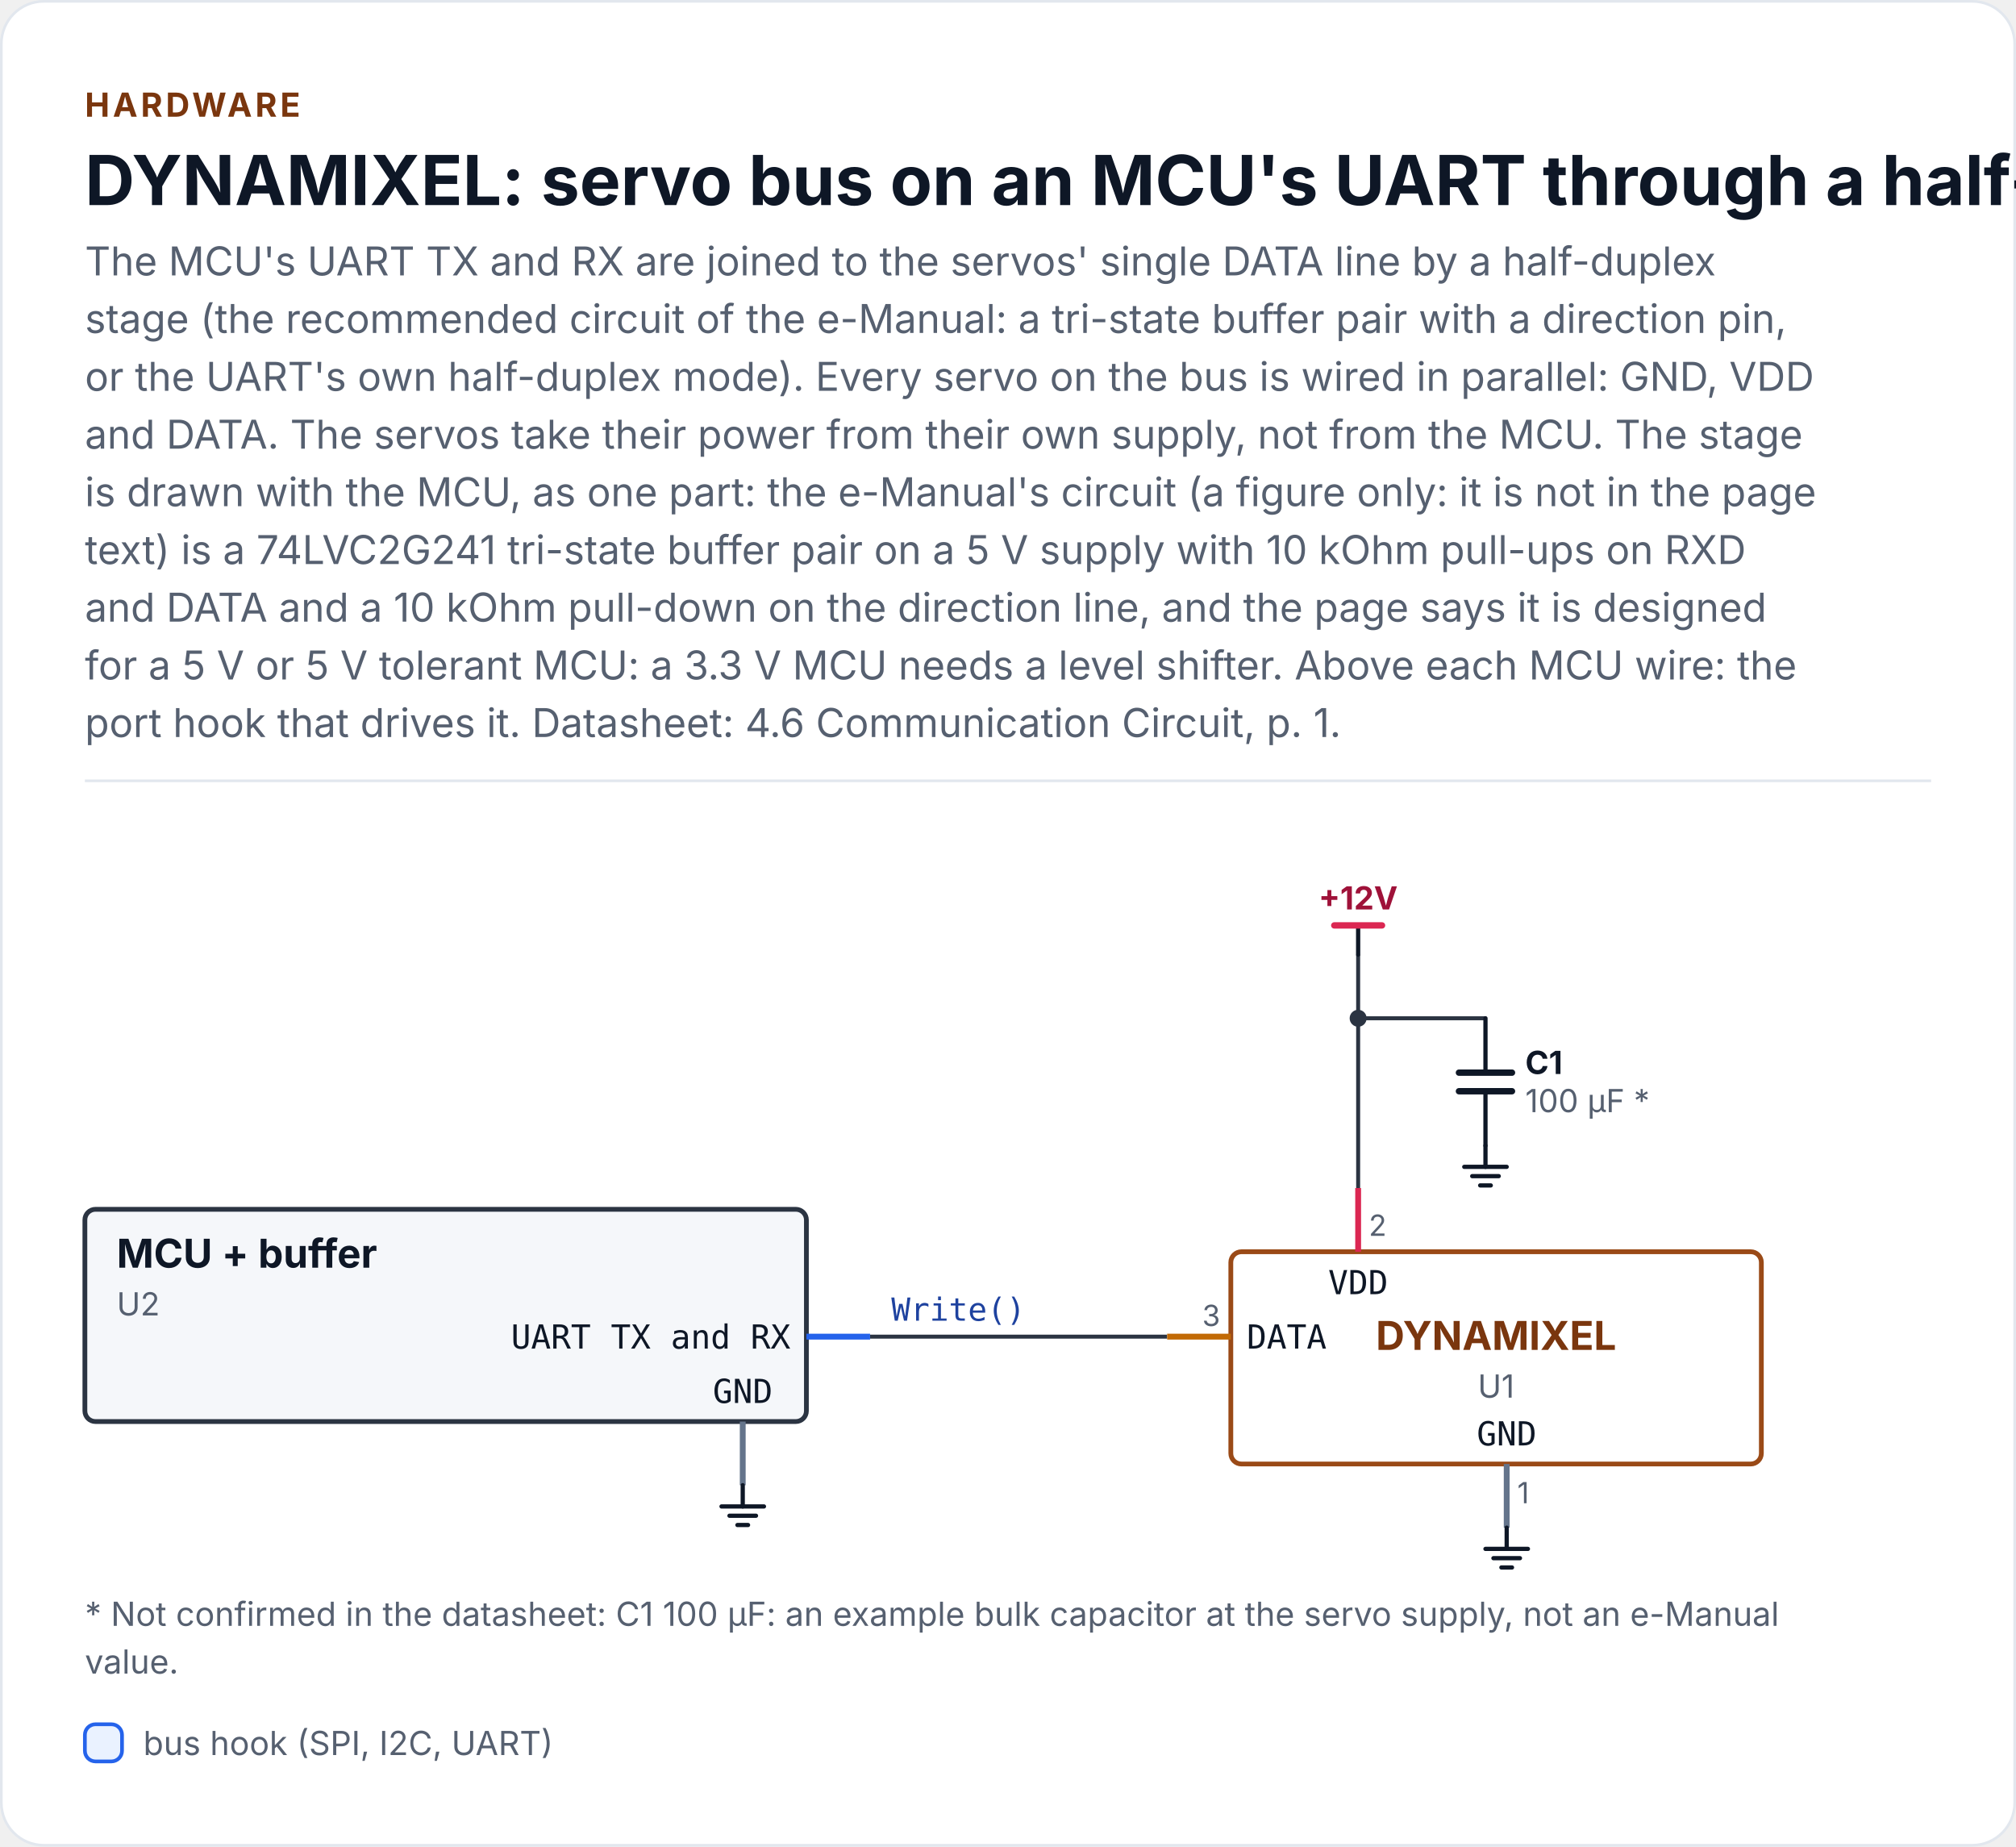
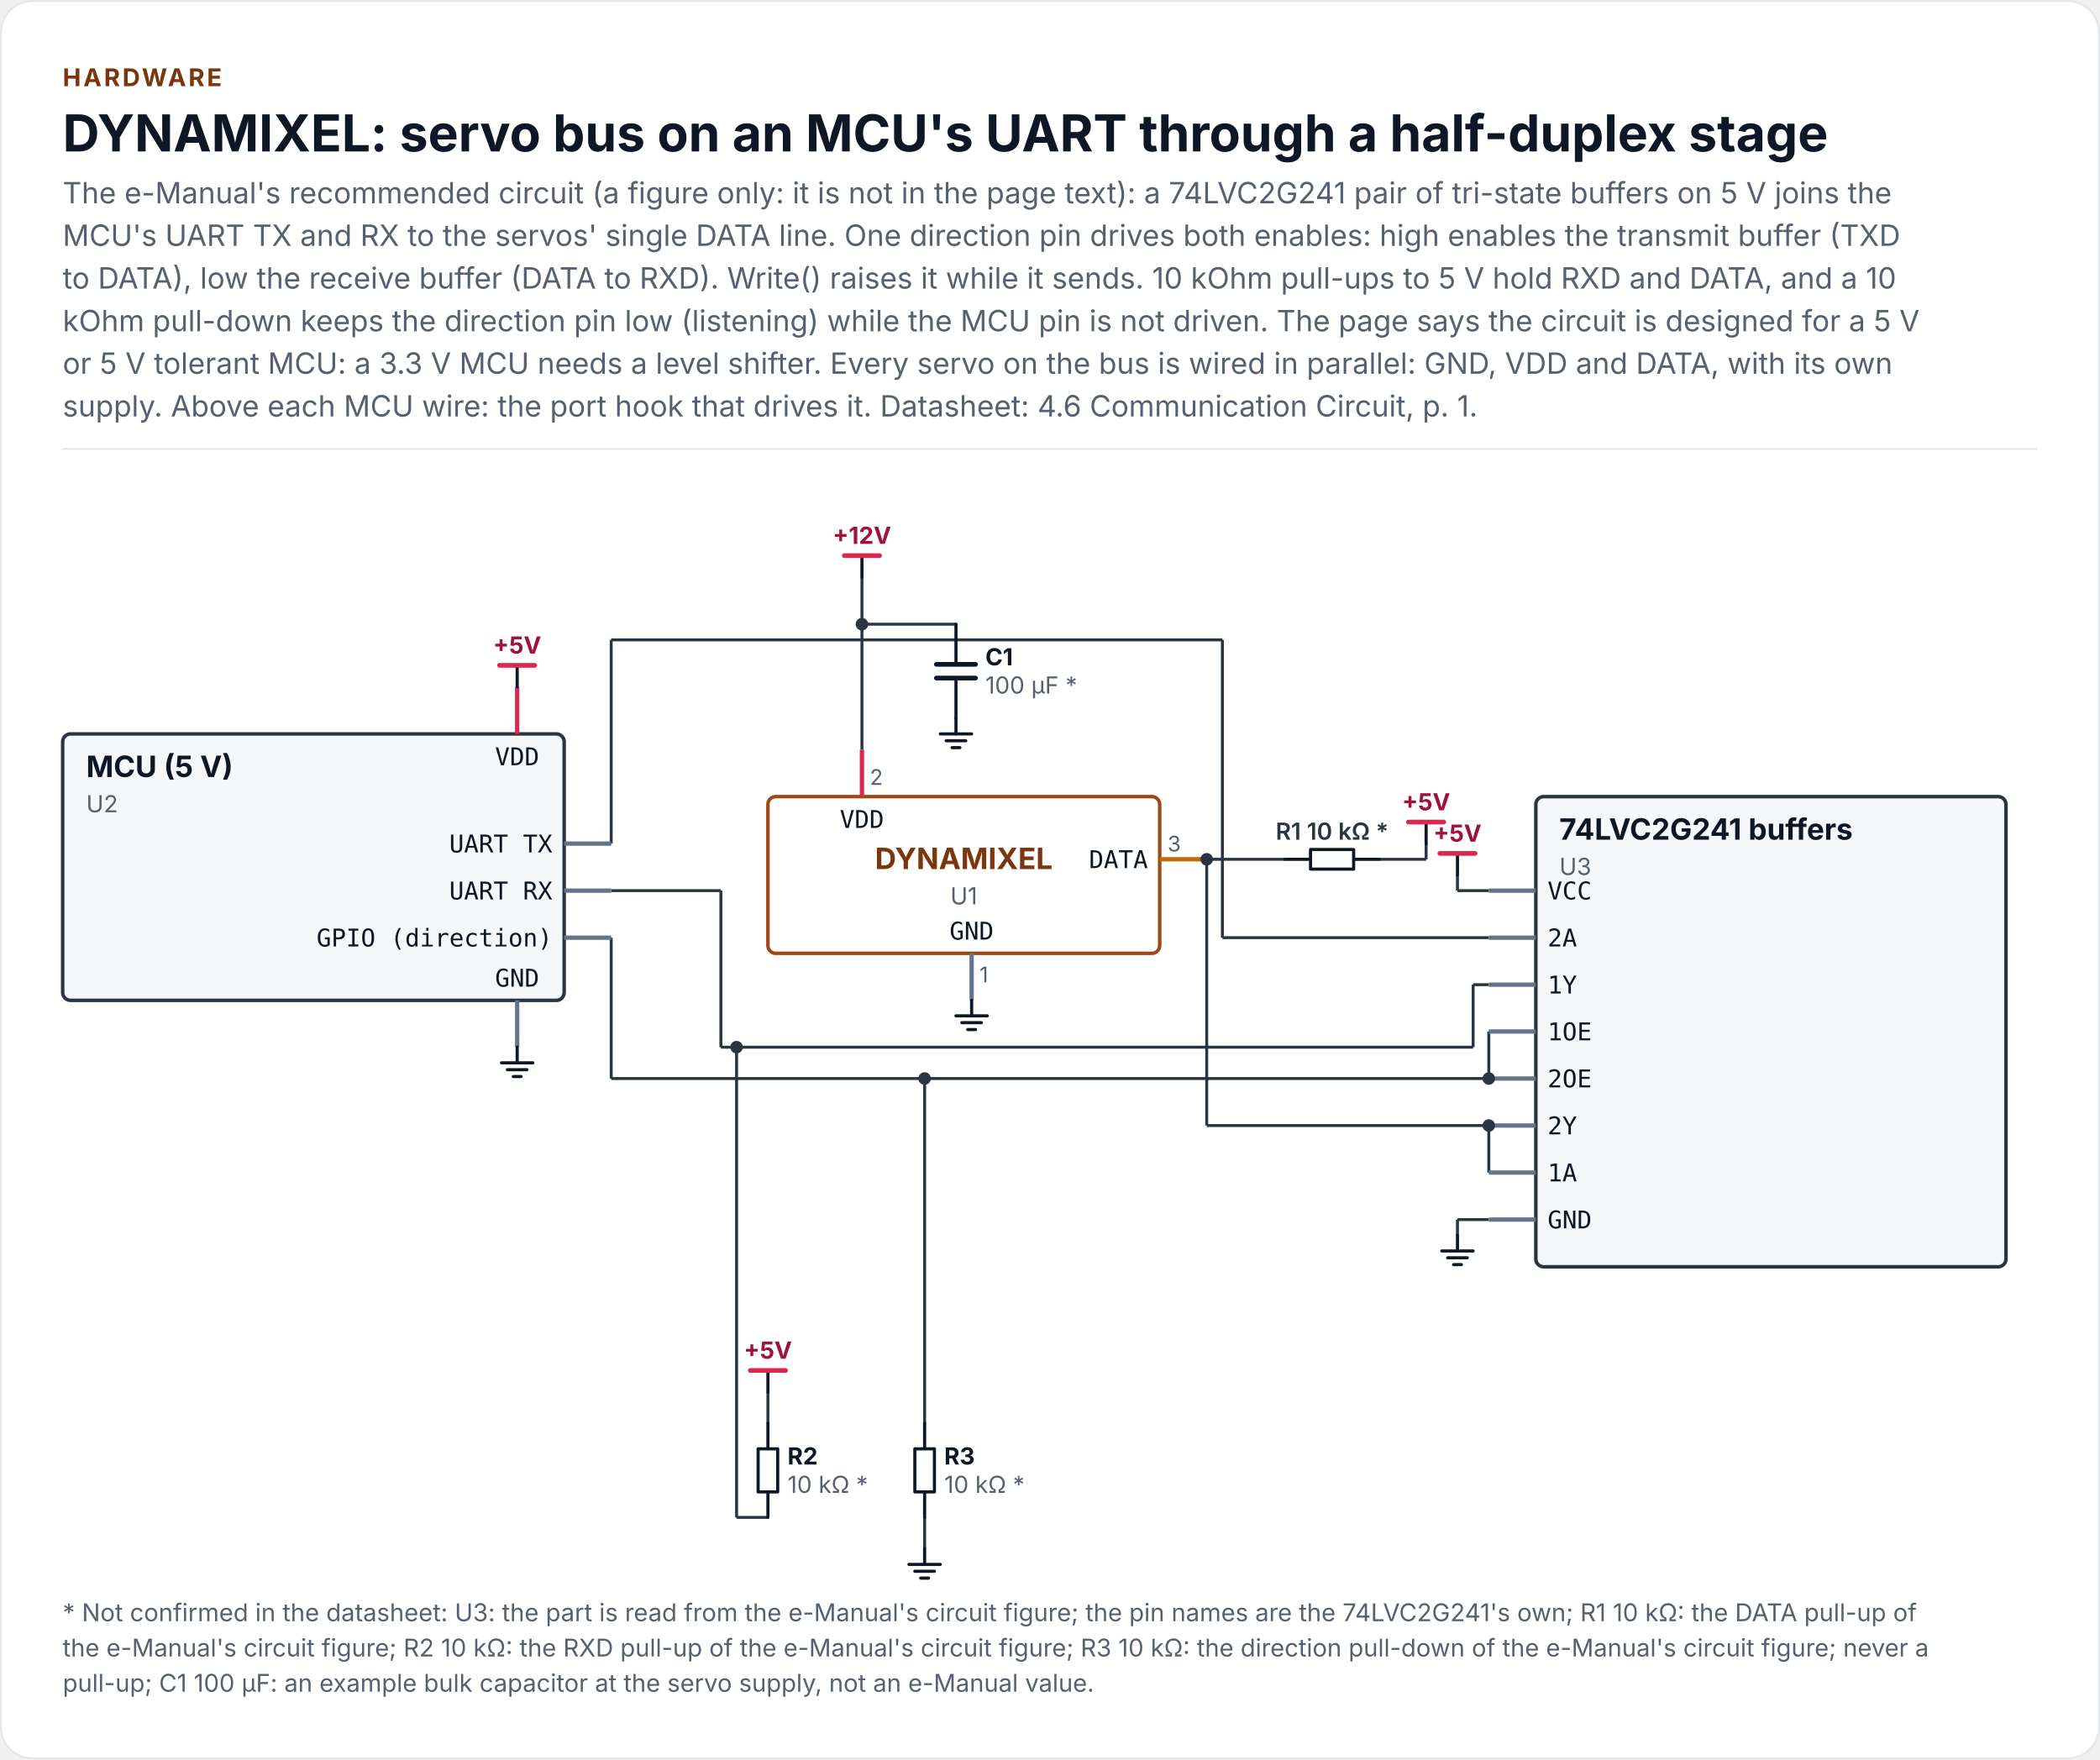
- <svg xmlns="http://www.w3.org/2000/svg" width="760" height="696" viewBox="0 0 760 696" role="img" aria-labelledby="chip-circuit-typical-title chip-circuit-typical-desc" font-family="Inter, 'Segoe UI', Roboto, 'Helvetica Neue', Arial, sans-serif">
-   <rect x="0.5" y="0.5" width="759" height="695" rx="16" fill="#FFFFFF" stroke="#E2E7EE" />
+ <svg xmlns="http://www.w3.org/2000/svg" width="1072" height="898" viewBox="0 0 1072 898" role="img" aria-labelledby="chip-circuit-typical-title chip-circuit-typical-desc" font-family="Inter, 'Segoe UI', Roboto, 'Helvetica Neue', Arial, sans-serif">
+   <rect x="0.5" y="0.5" width="1071" height="897" rx="16" fill="#FFFFFF" stroke="#E2E7EE" />
  <text x="32" y="44" font-size="12.5" font-weight="700" letter-spacing="1.2" fill="#7A360E">HARDWARE</text>
  <text x="32" y="77.3" font-size="26" font-weight="700" fill="#0E1726">DYNAMIXEL: servo bus on an MCU's UART through a half-duplex stage</text>
-   <text x="32" y="103.8" font-size="15" fill="#566070">The MCU's UART TX and RX are joined to the servos' single DATA line by a half-duplex</text>
-   <text x="32" y="125.5" font-size="15" fill="#566070">stage (the recommended circuit of the e-Manual: a tri-state buffer pair with a direction pin,</text>
-   <text x="32" y="147.3" font-size="15" fill="#566070">or the UART's own half-duplex mode). Every servo on the bus is wired in parallel: GND, VDD</text>
-   <text x="32" y="169.1" font-size="15" fill="#566070">and DATA. The servos take their power from their own supply, not from the MCU. The stage</text>
-   <text x="32" y="190.8" font-size="15" fill="#566070">is drawn with the MCU, as one part: the e-Manual's circuit (a figure only: it is not in the page</text>
-   <text x="32" y="212.6" font-size="15" fill="#566070">text) is a 74LVC2G241 tri-state buffer pair on a 5 V supply with 10 kOhm pull-ups on RXD</text>
-   <text x="32" y="234.3" font-size="15" fill="#566070">and DATA and a 10 kOhm pull-down on the direction line, and the page says it is designed</text>
-   <text x="32" y="256.1" font-size="15" fill="#566070">for a 5 V or 5 V tolerant MCU: a 3.3 V MCU needs a level shifter. Above each MCU wire: the</text>
-   <text x="32" y="277.8" font-size="15" fill="#566070">port hook that drives it. Datasheet: 4.6 Communication Circuit, p. 1.</text>
-   <rect x="32" y="293.8" width="696" height="1" fill="#E2E7EE" />
-   <path d="M512 359.8 L512 447.8" fill="none" stroke="#2B3442" stroke-width="1.5" />
-   <path d="M512 383.8 L560 383.8" fill="none" stroke="#2B3442" stroke-width="1.5" />
-   <path d="M328 503.8 L440 503.8" fill="none" stroke="#2B3442" stroke-width="1.5" />
-   <rect x="464" y="471.8" width="200" height="80" rx="4" fill="#FFFFFF" stroke="#9A4A17" stroke-width="1.8" />
-   <path d="M464 503.8 L440 503.8" fill="none" stroke="#C26A05" stroke-width="2.2" stroke-linecap="butt" stroke-linejoin="round" />
-   <path d="M512 471.8 L512 447.8" fill="none" stroke="#DB2752" stroke-width="2.2" stroke-linecap="butt" stroke-linejoin="round" />
-   <path d="M568 551.8 L568 575.8" fill="none" stroke="#64748B" stroke-width="2.2" stroke-linecap="butt" stroke-linejoin="round" />
-   <rect x="32" y="455.8" width="272" height="80" rx="4" fill="#F5F7FA" stroke="#2B3442" stroke-width="1.8" />
-   <path d="M304 503.8 L328 503.8" fill="none" stroke="#2563EB" stroke-width="2.2" stroke-linecap="butt" stroke-linejoin="round" />
-   <path d="M280 535.8 L280 559.8" fill="none" stroke="#64748B" stroke-width="2.2" stroke-linecap="butt" stroke-linejoin="round" />
-   <path d="M512 359.8 L512 348.8" fill="none" stroke="#0E1726" stroke-width="1.6" stroke-linecap="round" stroke-linejoin="round" />
-   <path d="M503 348.8 L521 348.8" fill="none" stroke="#DB2752" stroke-width="2.4" stroke-linecap="round" stroke-linejoin="round" />
-   <path d="M560 383.8 L560 404.3" fill="none" stroke="#0E1726" stroke-width="1.6" stroke-linecap="round" stroke-linejoin="round" />
-   <path d="M560 411.3 L560 431.8" fill="none" stroke="#0E1726" stroke-width="1.6" stroke-linecap="round" stroke-linejoin="round" />
-   <path d="M550 404.3 L570 404.3" fill="none" stroke="#0E1726" stroke-width="2.4" stroke-linecap="round" stroke-linejoin="round" />
-   <path d="M550 411.3 L570 411.3" fill="none" stroke="#0E1726" stroke-width="2.4" stroke-linecap="round" stroke-linejoin="round" />
-   <path d="M560 431.8 L560 439.8" fill="none" stroke="#0E1726" stroke-width="1.6" stroke-linecap="round" stroke-linejoin="round" />
-   <path d="M552 439.8 L568 439.8" fill="none" stroke="#0E1726" stroke-width="1.6" stroke-linecap="round" stroke-linejoin="round" />
-   <path d="M555 443.3 L565 443.3" fill="none" stroke="#0E1726" stroke-width="1.6" stroke-linecap="round" stroke-linejoin="round" />
-   <path d="M558 446.8 L562 446.8" fill="none" stroke="#0E1726" stroke-width="1.6" stroke-linecap="round" stroke-linejoin="round" />
-   <path d="M568 575.8 L568 583.8" fill="none" stroke="#0E1726" stroke-width="1.6" stroke-linecap="round" stroke-linejoin="round" />
-   <path d="M560 583.8 L576 583.8" fill="none" stroke="#0E1726" stroke-width="1.6" stroke-linecap="round" stroke-linejoin="round" />
-   <path d="M563 587.3 L573 587.3" fill="none" stroke="#0E1726" stroke-width="1.6" stroke-linecap="round" stroke-linejoin="round" />
-   <path d="M566 590.8 L570 590.8" fill="none" stroke="#0E1726" stroke-width="1.6" stroke-linecap="round" stroke-linejoin="round" />
-   <path d="M280 559.8 L280 567.8" fill="none" stroke="#0E1726" stroke-width="1.6" stroke-linecap="round" stroke-linejoin="round" />
-   <path d="M272 567.8 L288 567.8" fill="none" stroke="#0E1726" stroke-width="1.6" stroke-linecap="round" stroke-linejoin="round" />
-   <path d="M275 571.3 L285 571.3" fill="none" stroke="#0E1726" stroke-width="1.6" stroke-linecap="round" stroke-linejoin="round" />
-   <path d="M278 574.8 L282 574.8" fill="none" stroke="#0E1726" stroke-width="1.6" stroke-linecap="round" stroke-linejoin="round" />
-   <text x="470" y="508.3" font-size="12.5" font-family="'JetBrains Mono', 'SFMono-Regular', Menlo, Consolas, monospace" fill="#0E1726">DATA</text>
-   <text x="460" y="499.8" font-size="11" text-anchor="end" fill="#566070">3</text>
-   <text x="512" y="487.8" font-size="12.5" font-family="'JetBrains Mono', 'SFMono-Regular', Menlo, Consolas, monospace" text-anchor="middle" fill="#0E1726">VDD</text>
-   <text x="516" y="465.8" font-size="11" fill="#566070">2</text>
-   <text x="568" y="544.8" font-size="12.5" font-family="'JetBrains Mono', 'SFMono-Regular', Menlo, Consolas, monospace" text-anchor="middle" fill="#0E1726">GND</text>
-   <text x="572" y="566.6" font-size="11" fill="#566070">1</text>
-   <text x="564" y="508.8" font-size="15" font-weight="700" text-anchor="middle" fill="#7A360E">DYNAMIXEL</text>
-   <text x="564" y="526.8" font-size="12" text-anchor="middle" fill="#566070">U1</text>
-   <text x="298" y="508.3" font-size="12.5" font-family="'JetBrains Mono', 'SFMono-Regular', Menlo, Consolas, monospace" text-anchor="end" fill="#0E1726">UART TX and RX</text>
-   <text x="280" y="528.8" font-size="12.5" font-family="'JetBrains Mono', 'SFMono-Regular', Menlo, Consolas, monospace" text-anchor="middle" fill="#0E1726">GND</text>
-   <text x="44" y="477.8" font-size="15" font-weight="700" fill="#0E1726">MCU + buffer</text>
-   <text x="44" y="495.8" font-size="12" fill="#566070">U2</text>
-   <text x="512" y="342.8" font-size="12" font-weight="700" text-anchor="middle" fill="#9F1239">+12V</text>
-   <text x="575" y="404.8" font-size="12" font-weight="700" fill="#0E1726">C1</text>
-   <text x="575" y="419.2" font-size="12" fill="#566070">100 µF *</text>
-   <text x="336" y="497.8" font-size="12" font-weight="500" font-family="'JetBrains Mono', 'SFMono-Regular', Menlo, Consolas, monospace" fill="#1E429F">Write()</text>
-   <circle cx="512" cy="383.8" r="3.2" fill="#2B3442" />
-   <text x="32" y="612.8" font-size="12.5" fill="#566070">* Not confirmed in the datasheet: C1 100 µF: an example bulk capacitor at the servo supply, not an e-Manual</text>
-   <text x="32" y="630.8" font-size="12.5" fill="#566070">value.</text>
-   <rect x="32" y="649.9" width="14" height="14" rx="4" fill="#EAF2FF" stroke="#2563EB" stroke-width="1.4" />
-   <text x="54" y="661.5" font-size="12.5" fill="#566070">bus hook (SPI, I2C, UART)</text>
+   <text x="32" y="103.8" font-size="15" fill="#566070">The e-Manual's recommended circuit (a figure only: it is not in the page text): a 74LVC2G241 pair of tri-state buffers on 5 V joins the</text>
+   <text x="32" y="125.5" font-size="15" fill="#566070">MCU's UART TX and RX to the servos' single DATA line. One direction pin drives both enables: high enables the transmit buffer (TXD</text>
+   <text x="32" y="147.3" font-size="15" fill="#566070">to DATA), low the receive buffer (DATA to RXD). Write() raises it while it sends. 10 kOhm pull-ups to 5 V hold RXD and DATA, and a 10</text>
+   <text x="32" y="169.1" font-size="15" fill="#566070">kOhm pull-down keeps the direction pin low (listening) while the MCU pin is not driven. The page says the circuit is designed for a 5 V</text>
+   <text x="32" y="190.8" font-size="15" fill="#566070">or 5 V tolerant MCU: a 3.3 V MCU needs a level shifter. Every servo on the bus is wired in parallel: GND, VDD and DATA, with its own</text>
+   <text x="32" y="212.6" font-size="15" fill="#566070">supply. Above each MCU wire: the port hook that drives it. Datasheet: 4.6 Communication Circuit, p. 1.</text>
+   <rect x="32" y="228.6" width="1008" height="1" fill="#E2E7EE" />
+   <path d="M440 294.6 L440 382.6" fill="none" stroke="#2B3442" stroke-width="1.5" />
+   <path d="M440 318.6 L488 318.6" fill="none" stroke="#2B3442" stroke-width="1.5" />
+   <path d="M392 710.5 L392 726.5" fill="none" stroke="#2B3442" stroke-width="1.5" />
+   <path d="M744 446.6 L744 454.6" fill="none" stroke="#2B3442" stroke-width="1.5" />
+   <path d="M744 454.6 L760 454.6" fill="none" stroke="#2B3442" stroke-width="1.5" />
+   <path d="M704 438.6 L728 438.6" fill="none" stroke="#2B3442" stroke-width="1.5" />
+   <path d="M728 430.6 L728 438.6" fill="none" stroke="#2B3442" stroke-width="1.5" />
+   <path d="M616 438.6 L656 438.6" fill="none" stroke="#2B3442" stroke-width="1.5" />
+   <path d="M616 438.6 L616 574.5" fill="none" stroke="#2B3442" stroke-width="1.5" />
+   <path d="M616 574.5 L760 574.5" fill="none" stroke="#2B3442" stroke-width="1.5" />
+   <path d="M760 574.5 L760 598.5" fill="none" stroke="#2B3442" stroke-width="1.5" />
+   <path d="M472 774.5 L472 790.5" fill="none" stroke="#2B3442" stroke-width="1.5" />
+   <path d="M744 622.5 L760 622.5" fill="none" stroke="#2B3442" stroke-width="1.5" />
+   <path d="M744 622.5 L744 630.5" fill="none" stroke="#2B3442" stroke-width="1.5" />
+   <path d="M312 454.6 L368 454.6" fill="none" stroke="#2B3442" stroke-width="1.5" />
+   <path d="M368 454.6 L368 534.5" fill="none" stroke="#2B3442" stroke-width="1.5" />
+   <path d="M368 534.5 L752 534.5" fill="none" stroke="#2B3442" stroke-width="1.5" />
+   <path d="M376 534.5 L376 774.5" fill="none" stroke="#2B3442" stroke-width="1.5" />
+   <path d="M376 774.5 L392 774.5" fill="none" stroke="#2B3442" stroke-width="1.5" />
+   <path d="M752 502.6 L760 502.6" fill="none" stroke="#2B3442" stroke-width="1.5" />
+   <path d="M752 502.6 L752 534.5" fill="none" stroke="#2B3442" stroke-width="1.5" />
+   <path d="M312 326.6 L624 326.6" fill="none" stroke="#2B3442" stroke-width="1.5" />
+   <path d="M312 326.6 L312 430.6" fill="none" stroke="#2B3442" stroke-width="1.5" />
+   <path d="M624 326.6 L624 478.6" fill="none" stroke="#2B3442" stroke-width="1.5" />
+   <path d="M624 478.6 L760 478.6" fill="none" stroke="#2B3442" stroke-width="1.5" />
+   <path d="M312 478.6 L312 550.5" fill="none" stroke="#2B3442" stroke-width="1.5" />
+   <path d="M312 550.5 L760 550.5" fill="none" stroke="#2B3442" stroke-width="1.5" />
+   <path d="M472 550.5 L472 726.5" fill="none" stroke="#2B3442" stroke-width="1.5" />
+   <path d="M760 526.5 L760 550.5" fill="none" stroke="#2B3442" stroke-width="1.5" />
+   <rect x="392" y="406.6" width="200" height="80" rx="4" fill="#FFFFFF" stroke="#9A4A17" stroke-width="1.8" />
+   <path d="M592 438.6 L616 438.6" fill="none" stroke="#C26A05" stroke-width="2.2" stroke-linecap="butt" stroke-linejoin="round" />
+   <path d="M440 406.6 L440 382.6" fill="none" stroke="#DB2752" stroke-width="2.2" stroke-linecap="butt" stroke-linejoin="round" />
+   <path d="M496 486.6 L496 510.6" fill="none" stroke="#64748B" stroke-width="2.2" stroke-linecap="butt" stroke-linejoin="round" />
+   <rect x="32" y="374.6" width="256" height="136" rx="4" fill="#F5F7FA" stroke="#2B3442" stroke-width="1.8" />
+   <path d="M288 430.6 L312 430.6" fill="none" stroke="#64748B" stroke-width="2.2" stroke-linecap="butt" stroke-linejoin="round" />
+   <path d="M288 454.6 L312 454.6" fill="none" stroke="#64748B" stroke-width="2.2" stroke-linecap="butt" stroke-linejoin="round" />
+   <path d="M288 478.6 L312 478.6" fill="none" stroke="#64748B" stroke-width="2.2" stroke-linecap="butt" stroke-linejoin="round" />
+   <path d="M264 374.6 L264 350.6" fill="none" stroke="#DB2752" stroke-width="2.2" stroke-linecap="butt" stroke-linejoin="round" />
+   <path d="M264 510.6 L264 534.5" fill="none" stroke="#64748B" stroke-width="2.2" stroke-linecap="butt" stroke-linejoin="round" />
+   <path d="M440 294.6 L440 283.6" fill="none" stroke="#0E1726" stroke-width="1.6" stroke-linecap="round" stroke-linejoin="round" />
+   <path d="M431 283.6 L449 283.6" fill="none" stroke="#DB2752" stroke-width="2.4" stroke-linecap="round" stroke-linejoin="round" />
+   <path d="M488 318.6 L488 339.1" fill="none" stroke="#0E1726" stroke-width="1.6" stroke-linecap="round" stroke-linejoin="round" />
+   <path d="M488 346.1 L488 366.6" fill="none" stroke="#0E1726" stroke-width="1.6" stroke-linecap="round" stroke-linejoin="round" />
+   <path d="M478 339.1 L498 339.1" fill="none" stroke="#0E1726" stroke-width="2.4" stroke-linecap="round" stroke-linejoin="round" />
+   <path d="M478 346.1 L498 346.1" fill="none" stroke="#0E1726" stroke-width="2.4" stroke-linecap="round" stroke-linejoin="round" />
+   <path d="M488 366.6 L488 374.6" fill="none" stroke="#0E1726" stroke-width="1.6" stroke-linecap="round" stroke-linejoin="round" />
+   <path d="M480 374.6 L496 374.6" fill="none" stroke="#0E1726" stroke-width="1.6" stroke-linecap="round" stroke-linejoin="round" />
+   <path d="M483 378.1 L493 378.1" fill="none" stroke="#0E1726" stroke-width="1.6" stroke-linecap="round" stroke-linejoin="round" />
+   <path d="M486 381.6 L490 381.6" fill="none" stroke="#0E1726" stroke-width="1.6" stroke-linecap="round" stroke-linejoin="round" />
+   <path d="M496 510.6 L496 518.5" fill="none" stroke="#0E1726" stroke-width="1.6" stroke-linecap="round" stroke-linejoin="round" />
+   <path d="M488 518.5 L504 518.5" fill="none" stroke="#0E1726" stroke-width="1.6" stroke-linecap="round" stroke-linejoin="round" />
+   <path d="M491 522 L501 522" fill="none" stroke="#0E1726" stroke-width="1.6" stroke-linecap="round" stroke-linejoin="round" />
+   <path d="M494 525.5 L498 525.5" fill="none" stroke="#0E1726" stroke-width="1.6" stroke-linecap="round" stroke-linejoin="round" />
+   <path d="M264 350.6 L264 339.6" fill="none" stroke="#0E1726" stroke-width="1.6" stroke-linecap="round" stroke-linejoin="round" />
+   <path d="M255 339.6 L273 339.6" fill="none" stroke="#DB2752" stroke-width="2.4" stroke-linecap="round" stroke-linejoin="round" />
+   <path d="M264 534.5 L264 542.5" fill="none" stroke="#0E1726" stroke-width="1.6" stroke-linecap="round" stroke-linejoin="round" />
+   <path d="M256 542.5 L272 542.5" fill="none" stroke="#0E1726" stroke-width="1.6" stroke-linecap="round" stroke-linejoin="round" />
+   <path d="M259 546 L269 546" fill="none" stroke="#0E1726" stroke-width="1.6" stroke-linecap="round" stroke-linejoin="round" />
+   <path d="M262 549.5 L266 549.5" fill="none" stroke="#0E1726" stroke-width="1.6" stroke-linecap="round" stroke-linejoin="round" />
+   <path d="M704 438.6 L691 438.6" fill="none" stroke="#0E1726" stroke-width="1.6" stroke-linecap="round" stroke-linejoin="round" />
+   <path d="M669 438.6 L656 438.6" fill="none" stroke="#0E1726" stroke-width="1.6" stroke-linecap="round" stroke-linejoin="round" />
+   <path d="M691 443.6 L669 443.6 L669 433.6 L691 433.6 Z" fill="#FFFFFF" stroke="#0E1726" stroke-width="1.6" stroke-linecap="round" stroke-linejoin="round" />
+   <path d="M728 430.6 L728 419.6" fill="none" stroke="#0E1726" stroke-width="1.6" stroke-linecap="round" stroke-linejoin="round" />
+   <path d="M719 419.6 L737 419.6" fill="none" stroke="#DB2752" stroke-width="2.4" stroke-linecap="round" stroke-linejoin="round" />
+   <rect x="784" y="406.6" width="240" height="240" rx="4" fill="#F5F7FA" stroke="#2B3442" stroke-width="1.8" />
+   <path d="M784 454.6 L760 454.6" fill="none" stroke="#64748B" stroke-width="2.2" stroke-linecap="butt" stroke-linejoin="round" />
+   <path d="M784 478.6 L760 478.6" fill="none" stroke="#64748B" stroke-width="2.2" stroke-linecap="butt" stroke-linejoin="round" />
+   <path d="M784 502.6 L760 502.6" fill="none" stroke="#64748B" stroke-width="2.2" stroke-linecap="butt" stroke-linejoin="round" />
+   <path d="M784 526.5 L760 526.5" fill="none" stroke="#64748B" stroke-width="2.2" stroke-linecap="butt" stroke-linejoin="round" />
+   <path d="M784 550.5 L760 550.5" fill="none" stroke="#64748B" stroke-width="2.2" stroke-linecap="butt" stroke-linejoin="round" />
+   <path d="M784 574.5 L760 574.5" fill="none" stroke="#64748B" stroke-width="2.2" stroke-linecap="butt" stroke-linejoin="round" />
+   <path d="M784 598.5 L760 598.5" fill="none" stroke="#64748B" stroke-width="2.2" stroke-linecap="butt" stroke-linejoin="round" />
+   <path d="M784 622.5 L760 622.5" fill="none" stroke="#64748B" stroke-width="2.2" stroke-linecap="butt" stroke-linejoin="round" />
+   <path d="M392 726.5 L392 739.5" fill="none" stroke="#0E1726" stroke-width="1.6" stroke-linecap="round" stroke-linejoin="round" />
+   <path d="M392 761.5 L392 774.5" fill="none" stroke="#0E1726" stroke-width="1.6" stroke-linecap="round" stroke-linejoin="round" />
+   <path d="M387 739.5 L387 761.5 L397 761.5 L397 739.5 Z" fill="#FFFFFF" stroke="#0E1726" stroke-width="1.6" stroke-linecap="round" stroke-linejoin="round" />
+   <path d="M472 726.5 L472 739.5" fill="none" stroke="#0E1726" stroke-width="1.6" stroke-linecap="round" stroke-linejoin="round" />
+   <path d="M472 761.5 L472 774.5" fill="none" stroke="#0E1726" stroke-width="1.6" stroke-linecap="round" stroke-linejoin="round" />
+   <path d="M467 739.5 L467 761.5 L477 761.5 L477 739.5 Z" fill="#FFFFFF" stroke="#0E1726" stroke-width="1.6" stroke-linecap="round" stroke-linejoin="round" />
+   <path d="M744 446.6 L744 435.6" fill="none" stroke="#0E1726" stroke-width="1.6" stroke-linecap="round" stroke-linejoin="round" />
+   <path d="M735 435.6 L753 435.6" fill="none" stroke="#DB2752" stroke-width="2.4" stroke-linecap="round" stroke-linejoin="round" />
+   <path d="M392 710.5 L392 699.5" fill="none" stroke="#0E1726" stroke-width="1.6" stroke-linecap="round" stroke-linejoin="round" />
+   <path d="M383 699.5 L401 699.5" fill="none" stroke="#DB2752" stroke-width="2.4" stroke-linecap="round" stroke-linejoin="round" />
+   <path d="M744 630.5 L744 638.5" fill="none" stroke="#0E1726" stroke-width="1.6" stroke-linecap="round" stroke-linejoin="round" />
+   <path d="M736 638.5 L752 638.5" fill="none" stroke="#0E1726" stroke-width="1.6" stroke-linecap="round" stroke-linejoin="round" />
+   <path d="M739 642 L749 642" fill="none" stroke="#0E1726" stroke-width="1.6" stroke-linecap="round" stroke-linejoin="round" />
+   <path d="M742 645.5 L746 645.5" fill="none" stroke="#0E1726" stroke-width="1.6" stroke-linecap="round" stroke-linejoin="round" />
+   <path d="M472 790.5 L472 798.5" fill="none" stroke="#0E1726" stroke-width="1.6" stroke-linecap="round" stroke-linejoin="round" />
+   <path d="M464 798.5 L480 798.5" fill="none" stroke="#0E1726" stroke-width="1.6" stroke-linecap="round" stroke-linejoin="round" />
+   <path d="M467 802 L477 802" fill="none" stroke="#0E1726" stroke-width="1.6" stroke-linecap="round" stroke-linejoin="round" />
+   <path d="M470 805.5 L474 805.5" fill="none" stroke="#0E1726" stroke-width="1.6" stroke-linecap="round" stroke-linejoin="round" />
+   <text x="586" y="443.1" font-size="12.5" font-family="'JetBrains Mono', 'SFMono-Regular', Menlo, Consolas, monospace" text-anchor="end" fill="#0E1726">DATA</text>
+   <text x="596" y="434.6" font-size="11" fill="#566070">3</text>
+   <text x="440" y="422.6" font-size="12.5" font-family="'JetBrains Mono', 'SFMono-Regular', Menlo, Consolas, monospace" text-anchor="middle" fill="#0E1726">VDD</text>
+   <text x="444" y="400.6" font-size="11" fill="#566070">2</text>
+   <text x="496" y="479.6" font-size="12.5" font-family="'JetBrains Mono', 'SFMono-Regular', Menlo, Consolas, monospace" text-anchor="middle" fill="#0E1726">GND</text>
+   <text x="500" y="501.4" font-size="11" fill="#566070">1</text>
+   <text x="492" y="443.6" font-size="15" font-weight="700" text-anchor="middle" fill="#7A360E">DYNAMIXEL</text>
+   <text x="492" y="461.6" font-size="12" text-anchor="middle" fill="#566070">U1</text>
+   <text x="282" y="435.1" font-size="12.5" font-family="'JetBrains Mono', 'SFMono-Regular', Menlo, Consolas, monospace" text-anchor="end" fill="#0E1726">UART TX</text>
+   <text x="282" y="459.1" font-size="12.5" font-family="'JetBrains Mono', 'SFMono-Regular', Menlo, Consolas, monospace" text-anchor="end" fill="#0E1726">UART RX</text>
+   <text x="282" y="483.1" font-size="12.5" font-family="'JetBrains Mono', 'SFMono-Regular', Menlo, Consolas, monospace" text-anchor="end" fill="#0E1726">GPIO (direction)</text>
+   <text x="264" y="390.6" font-size="12.5" font-family="'JetBrains Mono', 'SFMono-Regular', Menlo, Consolas, monospace" text-anchor="middle" fill="#0E1726">VDD</text>
+   <text x="264" y="503.6" font-size="12.5" font-family="'JetBrains Mono', 'SFMono-Regular', Menlo, Consolas, monospace" text-anchor="middle" fill="#0E1726">GND</text>
+   <text x="44" y="396.6" font-size="15" font-weight="700" fill="#0E1726">MCU (5 V)</text>
+   <text x="44" y="414.6" font-size="12" fill="#566070">U2</text>
+   <text x="440" y="277.6" font-size="12" font-weight="700" text-anchor="middle" fill="#9F1239">+12V</text>
+   <text x="503" y="339.6" font-size="12" font-weight="700" fill="#0E1726">C1</text>
+   <text x="503" y="354" font-size="12" fill="#566070">100 µF *</text>
+   <text x="264" y="333.6" font-size="12" font-weight="700" text-anchor="middle" fill="#9F1239">+5V</text>
+   <text x="680" y="428.6" font-size="12" font-weight="600" text-anchor="middle" fill="#2B3442">R1  10 kΩ  *</text>
+   <text x="728" y="413.6" font-size="12" font-weight="700" text-anchor="middle" fill="#9F1239">+5V</text>
+   <text x="790" y="459.1" font-size="12.5" font-family="'JetBrains Mono', 'SFMono-Regular', Menlo, Consolas, monospace" fill="#0E1726">VCC</text>
+   <text x="790" y="483.1" font-size="12.5" font-family="'JetBrains Mono', 'SFMono-Regular', Menlo, Consolas, monospace" fill="#0E1726">2A</text>
+   <text x="790" y="507.1" font-size="12.5" font-family="'JetBrains Mono', 'SFMono-Regular', Menlo, Consolas, monospace" fill="#0E1726">1Y</text>
+   <text x="790" y="531" font-size="12.5" font-family="'JetBrains Mono', 'SFMono-Regular', Menlo, Consolas, monospace" fill="#0E1726">1OE</text>
+   <text x="790" y="555" font-size="12.5" font-family="'JetBrains Mono', 'SFMono-Regular', Menlo, Consolas, monospace" fill="#0E1726">2OE</text>
+   <text x="790" y="579" font-size="12.5" font-family="'JetBrains Mono', 'SFMono-Regular', Menlo, Consolas, monospace" fill="#0E1726">2Y</text>
+   <text x="790" y="603" font-size="12.5" font-family="'JetBrains Mono', 'SFMono-Regular', Menlo, Consolas, monospace" fill="#0E1726">1A</text>
+   <text x="790" y="627" font-size="12.5" font-family="'JetBrains Mono', 'SFMono-Regular', Menlo, Consolas, monospace" fill="#0E1726">GND</text>
+   <text x="796" y="428.6" font-size="15" font-weight="700" fill="#0E1726">74LVC2G241 buffers</text>
+   <text x="796" y="446.6" font-size="12" fill="#566070">U3</text>
+   <text x="402" y="747.5" font-size="12" font-weight="700" fill="#0E1726">R2</text>
+   <text x="402" y="762" font-size="12" fill="#566070">10 kΩ *</text>
+   <text x="482" y="747.5" font-size="12" font-weight="700" fill="#0E1726">R3</text>
+   <text x="482" y="762" font-size="12" fill="#566070">10 kΩ *</text>
+   <text x="744" y="429.6" font-size="12" font-weight="700" text-anchor="middle" fill="#9F1239">+5V</text>
+   <text x="392" y="693.5" font-size="12" font-weight="700" text-anchor="middle" fill="#9F1239">+5V</text>
+   <circle cx="440" cy="318.6" r="3.2" fill="#2B3442" />
+   <circle cx="616" cy="438.6" r="3.2" fill="#2B3442" />
+   <circle cx="760" cy="574.5" r="3.2" fill="#2B3442" />
+   <circle cx="376" cy="534.5" r="3.2" fill="#2B3442" />
+   <circle cx="472" cy="550.5" r="3.2" fill="#2B3442" />
+   <circle cx="760" cy="550.5" r="3.2" fill="#2B3442" />
+   <text x="32" y="827.5" font-size="12.5" fill="#566070">* Not confirmed in the datasheet: U3: the part is read from the e-Manual's circuit figure; the pin names are the 74LVC2G241's own; R1 10 kΩ: the DATA pull-up of</text>
+   <text x="32" y="845.5" font-size="12.5" fill="#566070">the e-Manual's circuit figure; R2 10 kΩ: the RXD pull-up of the e-Manual's circuit figure; R3 10 kΩ: the direction pull-down of the e-Manual's circuit figure; never a</text>
+   <text x="32" y="863.5" font-size="12.5" fill="#566070">pull-up; C1 100 µF: an example bulk capacitor at the servo supply, not an e-Manual value.</text>
</svg>
